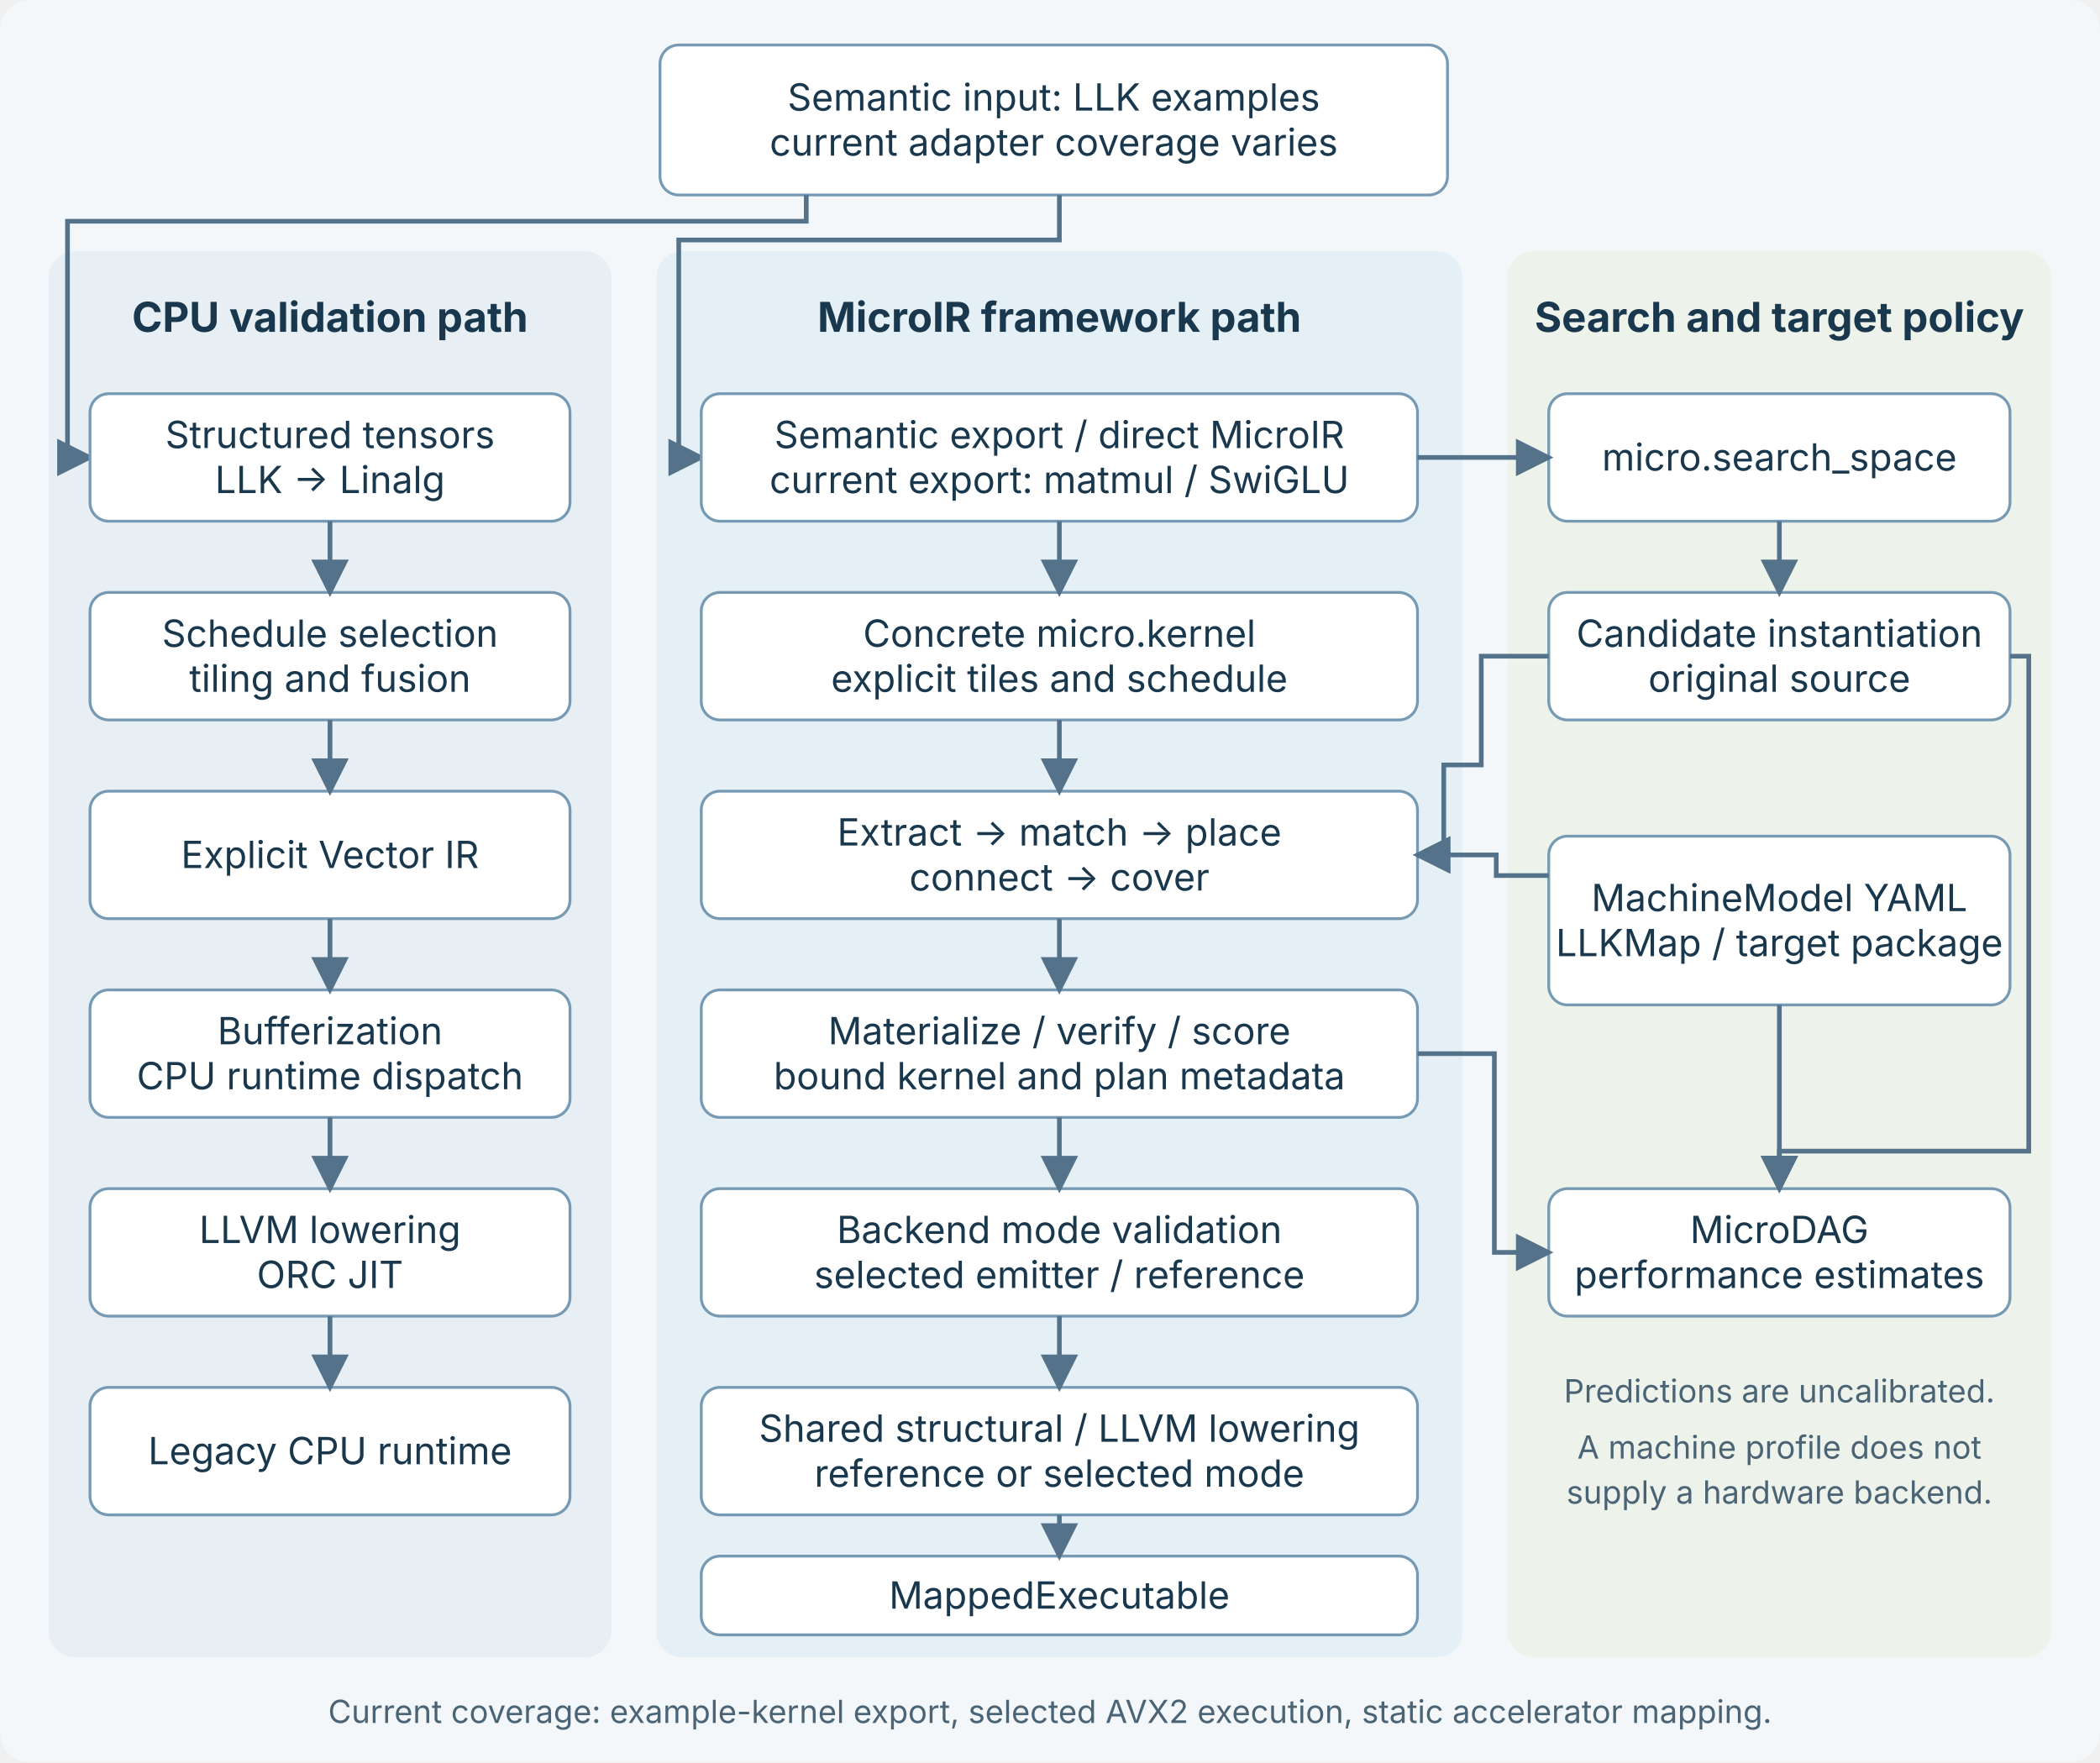
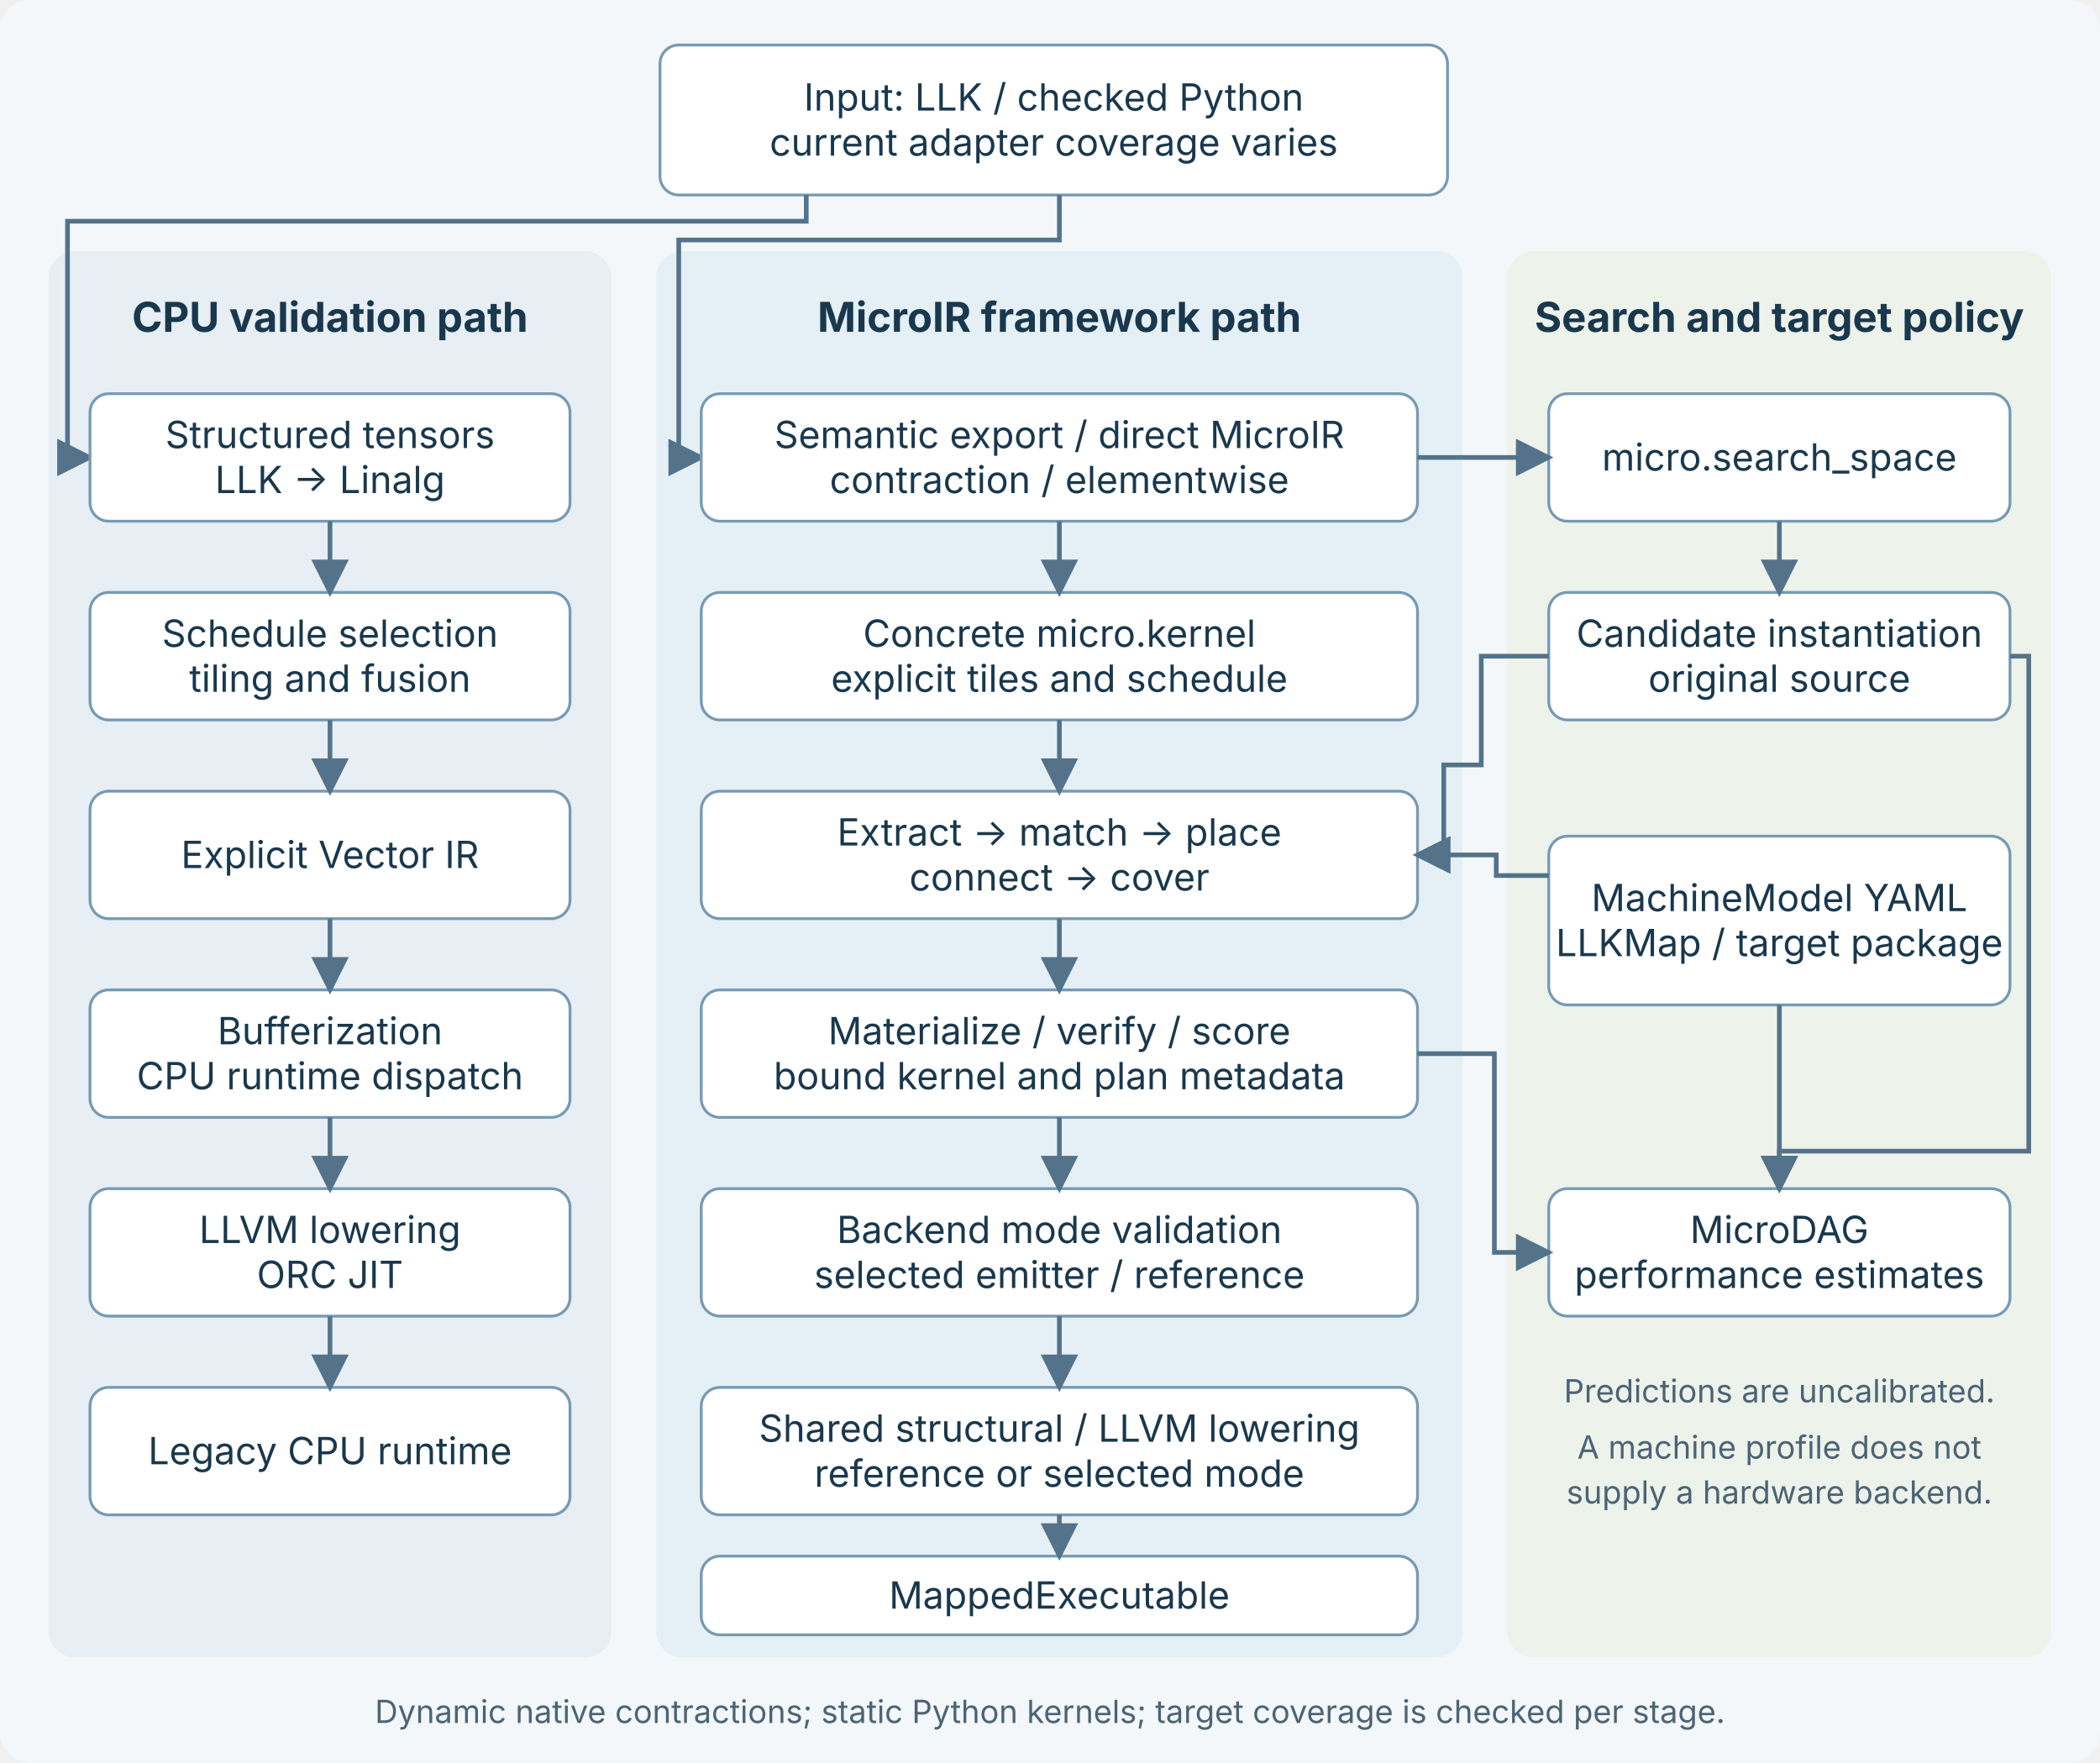
<svg xmlns="http://www.w3.org/2000/svg" viewBox="0 0 1120 940" role="img" aria-labelledby="title desc">
  <defs>
    <marker id="arrow" markerWidth="8" markerHeight="8" refX="7" refY="4" orient="auto">
      <path d="M0 0 L8 4 L0 8Z" fill="#54738a" />
    </marker>
  </defs>
  <style>text{font-family:system-ui,-apple-system,Segoe UI,sans-serif;fill:#19384d;font-size:20px} .title{font-weight:650;font-size:22px}.small{font-size:17px;fill:#4b6475}.edge{fill:none;stroke:#54738a;stroke-width:2.5;marker-end:url(#arrow)}.node{fill:#fff;stroke:#769ab4;stroke-width:1.5;rx:10}</style>
  <rect width="1120" height="940" rx="16" fill="#f3f7fa" />
  <rect x="26" y="134" width="300" height="750" rx="14" fill="#e7eef4" />
  <rect x="350" y="134" width="430" height="750" rx="14" fill="#e5f0f6" />
  <rect x="804" y="134" width="290" height="750" rx="14" fill="#edf2ea" />
  <text class="title" x="176" y="177" text-anchor="middle">CPU validation path</text>
  <text class="title" x="565" y="177" text-anchor="middle">MicroIR framework path</text>
  <text class="title" x="949" y="177" text-anchor="middle">Search and target policy</text>
  <rect class="node" x="352" y="24" width="420" height="80" />
-   <text x="562.0" y="59.0" text-anchor="middle">Semantic input: LLK examples</text>
+   <text x="562.0" y="59.0" text-anchor="middle">Input: LLK / checked Python</text>
  <text x="562.0" y="83.0" text-anchor="middle">current adapter coverage varies</text>
  <path class="edge" d="M 430 104 V 118 H 36 V 244 H 48" />
  <path class="edge" d="M 565 104 V 128 H 362 V 244 H 374" />
  <rect class="node" x="48" y="210" width="256" height="68" />
  <text x="176.0" y="239.0" text-anchor="middle">Structured tensors</text>
  <text x="176.0" y="263.0" text-anchor="middle">LLK → Linalg</text>
  <rect class="node" x="48" y="316" width="256" height="68" />
  <text x="176.0" y="345.0" text-anchor="middle">Schedule selection</text>
  <text x="176.0" y="369.0" text-anchor="middle">tiling and fusion</text>
  <rect class="node" x="48" y="422" width="256" height="68" />
  <text x="176.0" y="463.0" text-anchor="middle">Explicit Vector IR</text>
  <rect class="node" x="48" y="528" width="256" height="68" />
  <text x="176.0" y="557.0" text-anchor="middle">Bufferization</text>
  <text x="176.0" y="581.0" text-anchor="middle">CPU runtime dispatch</text>
  <rect class="node" x="48" y="634" width="256" height="68" />
  <text x="176.0" y="663.0" text-anchor="middle">LLVM lowering</text>
  <text x="176.0" y="687.0" text-anchor="middle">ORC JIT</text>
  <rect class="node" x="48" y="740" width="256" height="68" />
  <text x="176.0" y="781.0" text-anchor="middle">Legacy CPU runtime</text>
  <path class="edge" d="M 176 278 V 316" />
  <path class="edge" d="M 176 384 V 422" />
  <path class="edge" d="M 176 490 V 528" />
  <path class="edge" d="M 176 596 V 634" />
  <path class="edge" d="M 176 702 V 740" />
  <rect class="node" x="374" y="210" width="382" height="68" />
  <text x="565.0" y="239.0" text-anchor="middle">Semantic export / direct MicroIR</text>
-   <text x="565.0" y="263.0" text-anchor="middle">current export: matmul / SwiGLU</text>
+   <text x="565.0" y="263.0" text-anchor="middle">contraction / elementwise</text>
  <rect class="node" x="374" y="316" width="382" height="68" />
  <text x="565.0" y="345.0" text-anchor="middle">Concrete micro.kernel</text>
  <text x="565.0" y="369.0" text-anchor="middle">explicit tiles and schedule</text>
  <rect class="node" x="374" y="422" width="382" height="68" />
  <text x="565.0" y="451.0" text-anchor="middle">Extract → match → place</text>
  <text x="565.0" y="475.0" text-anchor="middle">connect → cover</text>
  <rect class="node" x="374" y="528" width="382" height="68" />
  <text x="565.0" y="557.0" text-anchor="middle">Materialize / verify / score</text>
  <text x="565.0" y="581.0" text-anchor="middle">bound kernel and plan metadata</text>
  <rect class="node" x="374" y="634" width="382" height="68" />
  <text x="565.0" y="663.0" text-anchor="middle">Backend mode validation</text>
  <text x="565.0" y="687.0" text-anchor="middle">selected emitter / reference</text>
  <rect class="node" x="374" y="740" width="382" height="68" />
  <text x="565.0" y="769.0" text-anchor="middle">Shared structural / LLVM lowering</text>
  <text x="565.0" y="793.0" text-anchor="middle">reference or selected mode</text>
  <rect class="node" x="374" y="830" width="382" height="42" />
  <text x="565.0" y="858.0" text-anchor="middle">MappedExecutable</text>
  <path class="edge" d="M 565 278 V 316" />
  <path class="edge" d="M 565 384 V 422" />
  <path class="edge" d="M 565 490 V 528" />
  <path class="edge" d="M 565 596 V 634" />
  <path class="edge" d="M 565 702 V 740" />
  <path class="edge" d="M 565 808 V 830" />
  <rect class="node" x="826" y="210" width="246" height="68" />
  <text x="949.0" y="251.0" text-anchor="middle">micro.search_space</text>
  <rect class="node" x="826" y="316" width="246" height="68" />
  <text x="949.0" y="345.0" text-anchor="middle">Candidate instantiation</text>
  <text x="949.0" y="369.0" text-anchor="middle">original source</text>
  <rect class="node" x="826" y="446" width="246" height="90" />
  <text x="949.0" y="486.0" text-anchor="middle">MachineModel YAML</text>
  <text x="949.0" y="510.0" text-anchor="middle">LLKMap / target package</text>
  <rect class="node" x="826" y="634" width="246" height="68" />
  <text x="949.0" y="663.0" text-anchor="middle">MicroDAG</text>
  <text x="949.0" y="687.0" text-anchor="middle">performance estimates</text>
  <path class="edge" d="M 756 244 H 826" />
  <path class="edge" d="M 949 278 V 316" />
  <path class="edge" d="M 826 350 H 790 V 408 H 770 V 456 H 756" />
  <path class="edge" d="M 1072 350 H 1082 V 614 H 949 V 634" />
  <path class="edge" d="M 826 467 H 798 V 456 H 756" />
  <path class="edge" d="M 949 536 V 634" />
  <path class="edge" d="M 756 562 H 797 V 668 H 826" />
  <text class="small" x="949" y="748" text-anchor="middle">Predictions are uncalibrated.</text>
  <text class="small" x="949" y="778" text-anchor="middle">A machine profile does not</text>
  <text class="small" x="949" y="802" text-anchor="middle">supply a hardware backend.</text>
-   <text class="small" x="560" y="919" text-anchor="middle">Current coverage: example-kernel export, selected AVX2 execution, static accelerator mapping.</text>
+   <text class="small" x="560" y="919" text-anchor="middle">Dynamic native contractions; static Python kernels; target coverage is checked per stage.</text>
</svg>
